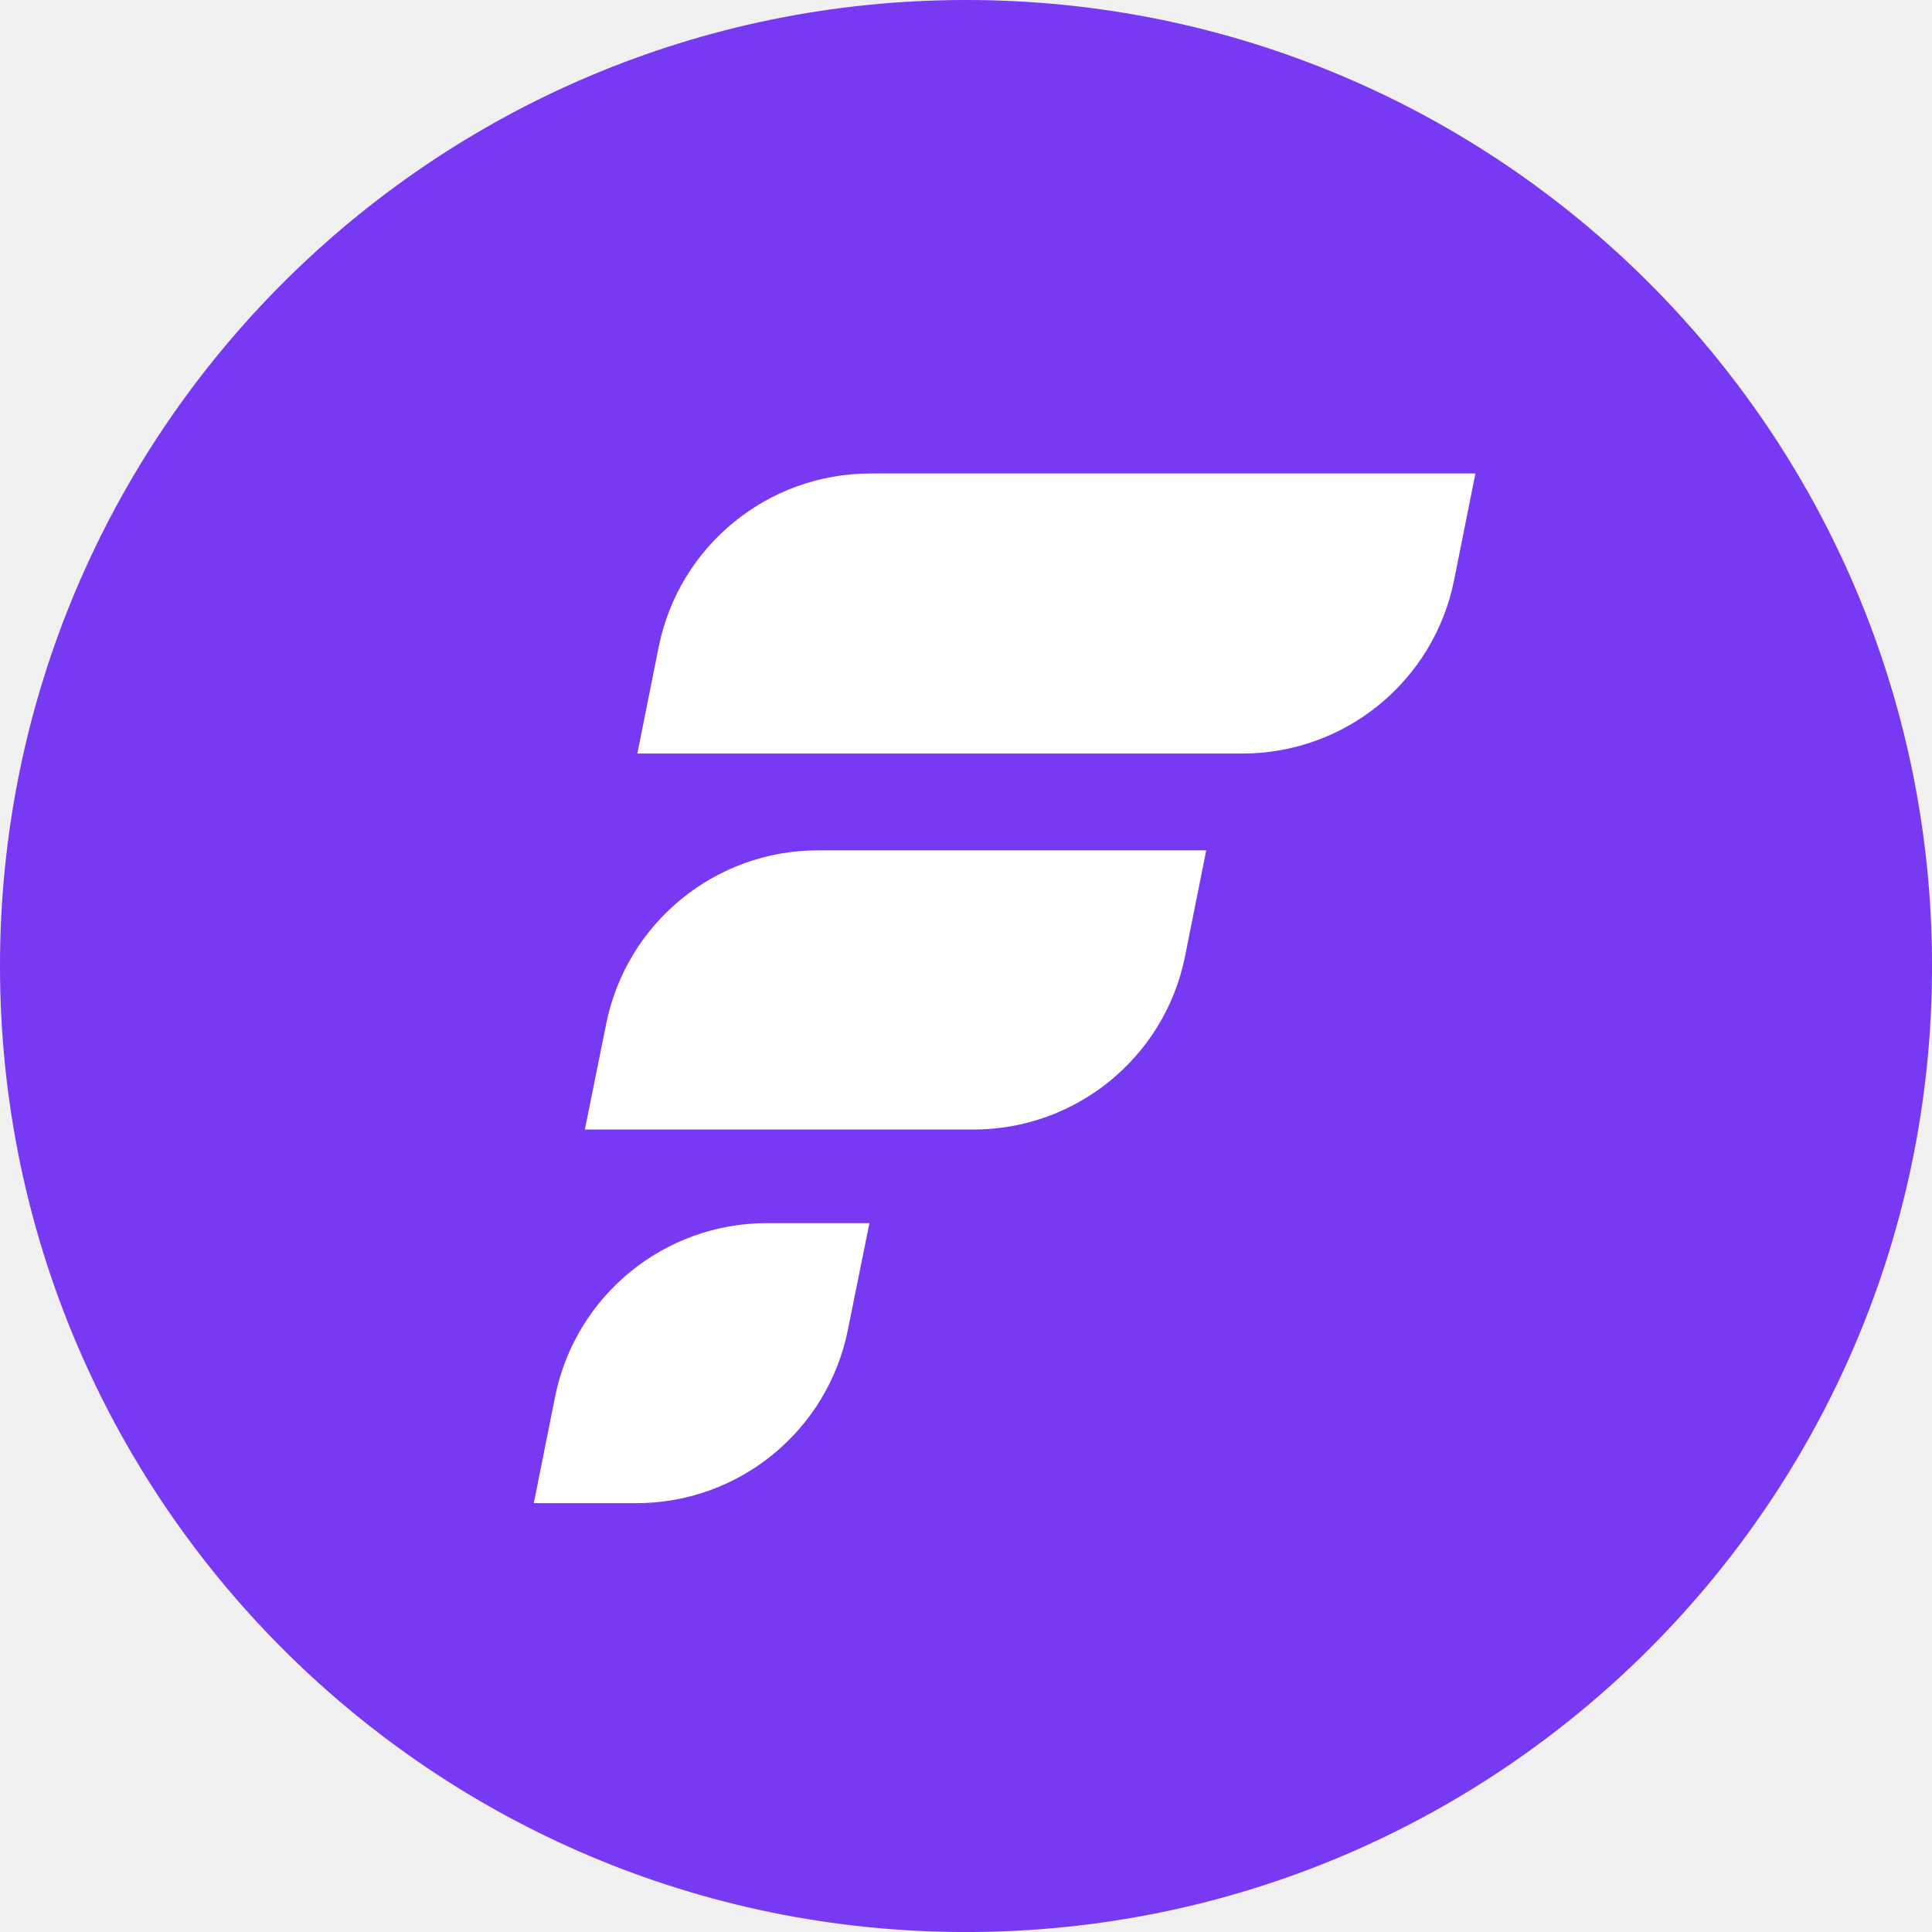
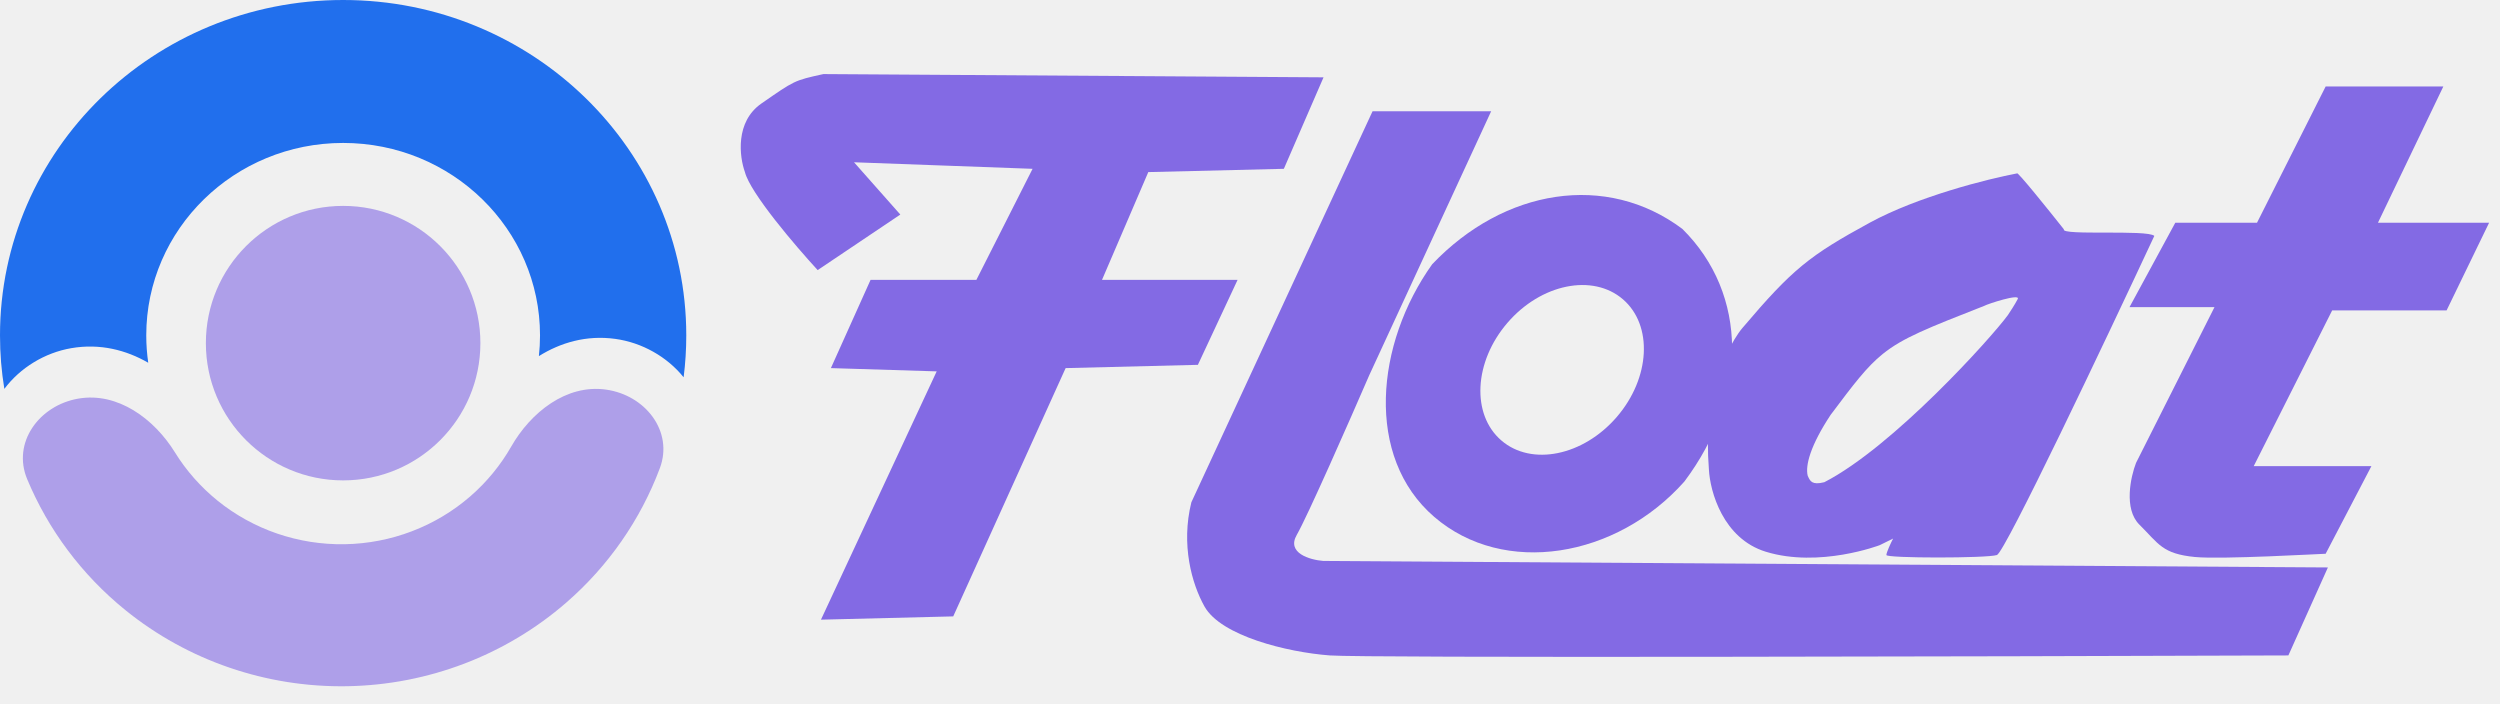
- <svg xmlns="http://www.w3.org/2000/svg" id="logo" width="61.695" height="61.695" viewBox="0 0 61.695 61.695">
-   <g id="Layer_1" data-name="Layer 1" transform="translate(0 0)">
-     <circle id="Ellipse_4" data-name="Ellipse 4" cx="30.848" cy="30.848" r="30.848" fill="#7839f3" />
-     <path id="Path_3" data-name="Path 3" d="M33.25,77.683H30l.682-3.409a6.9,6.9,0,0,1,6.762-5.534h3.273l-.688,3.409A6.887,6.887,0,0,1,33.25,77.683Z" transform="translate(-12.954 -29.682)" fill="#fff" />
-     <path id="Path_4" data-name="Path 4" d="M45.274,56.705H32.87l.682-3.381A6.9,6.9,0,0,1,40.33,47.79H52.712L52.03,51.2A6.887,6.887,0,0,1,45.274,56.705Z" transform="translate(-14.193 -20.636)" fill="#fff" />
-     <path id="Path_5" data-name="Path 5" d="M55.139,35.553H35.82l.682-3.409a6.9,6.9,0,0,1,6.762-5.534H62.582L61.9,30.019A6.892,6.892,0,0,1,55.139,35.553Z" transform="translate(-15.467 -11.49)" fill="#fff" />
-   </g>
+ <svg xmlns="http://www.w3.org/2000/svg" width="135" height="38" viewBox="0 0 135 38" fill="none">
+   <path fill-rule="evenodd" clip-rule="evenodd" d="M108.919 9.364C107.351 9.66 103.566 10.607 100.961 12.028C97.706 13.805 96.802 14.516 94.089 17.713C93.546 18.354 92.823 19.845 92.643 20.733C92.622 20.834 92.601 20.935 92.58 21.038C92.365 22.065 92.116 23.253 92.281 25.353C92.341 26.537 93.04 29.083 95.355 29.794C98.248 30.682 101.504 29.439 101.504 29.439L102.227 29.083C102.106 29.32 101.865 29.829 101.865 29.972C101.865 30.149 107.291 30.149 107.833 29.972C108.267 29.829 113.68 18.424 116.333 12.739C116.152 12.561 114.886 12.561 113.688 12.561C112.49 12.561 111.359 12.561 111.45 12.384C110.606 11.318 108.919 9.221 108.919 9.364ZM98.504 26.044C102.224 24.134 107.539 18.231 108.425 17.016C108.543 16.842 108.815 16.425 108.957 16.148C109.12 15.827 107.33 16.412 107.148 16.517C104.107 17.71 102.751 18.241 101.67 19.113C100.8 19.814 100.107 20.735 98.858 22.398C97.763 24.051 97.476 25.141 97.618 25.696C97.629 25.717 97.639 25.739 97.649 25.761C97.751 25.976 97.859 26.201 98.488 26.044L98.504 26.044Z" fill="#836AE4" />
+   <path d="M50.581 20.054L44.332 33.462L51.474 33.285L57.544 19.878L64.686 19.701L66.829 15.114H59.508L62.008 9.293L69.328 9.116L71.471 4.176C62.484 4.118 44.774 4 44.464 4C42.857 4.353 42.904 4.353 41.118 5.588C39.69 6.576 39.928 8.469 40.226 9.293C40.511 10.422 42.963 13.291 44.154 14.585L48.617 11.586L46.118 8.763L55.759 9.116L52.724 15.114H47.01L44.868 19.878L50.581 20.054Z" fill="#836AE4" />
+   <path d="M64.334 27.123L74.118 6.009H80.522L73.94 20.261C72.873 22.724 70.596 27.897 70.026 28.883C69.457 29.868 70.738 30.232 71.449 30.29L125.707 30.642L123.572 35.393C107.087 35.452 73.655 35.534 71.805 35.393C69.493 35.217 65.935 34.337 65.045 32.754C64.354 31.523 63.765 29.41 64.334 27.123Z" fill="#836AE4" />
+   <path fill-rule="evenodd" clip-rule="evenodd" d="M77.448 27.911C81.209 31.151 87.286 30.134 90.957 26.002C94.412 21.405 94.412 15.883 90.846 12.36C86.752 9.292 81.23 10.183 77.338 14.269C74.282 18.555 73.688 24.671 77.448 27.911ZM81.072 23.784C82.701 25.189 85.493 24.62 87.306 22.516C89.12 20.411 89.268 17.566 87.638 16.162C86.008 14.758 83.217 15.326 81.404 17.43C79.59 19.535 79.442 22.38 81.072 23.784Z" fill="#836AE4" />
+   <path d="M121.878 12.029L125.585 4.67H131.94L128.409 12.029H134.411L132.117 16.76H125.938L121.701 25.171H128.056L125.585 29.903C125.409 29.903 119.94 30.218 118.524 30.078C116.759 29.903 116.582 29.377 115.523 28.326C114.676 27.484 115.052 25.756 115.346 24.996L119.583 16.585H114.993L117.465 12.029H121.878Z" fill="#836AE4" />
+   <path d="M18.529 25.941C14.436 25.941 11.117 22.623 11.117 18.529C11.117 14.436 14.436 11.118 18.529 11.118C22.623 11.118 25.941 14.436 25.941 18.529C25.941 22.623 22.623 25.941 18.529 25.941Z" fill="#836AE4" fill-opacity="0.6" />
+   <path d="M4.23 21.525C2.106 21.892 0.649 23.907 1.465 25.868C2.604 28.605 4.42 31.044 6.775 32.95C10.142 35.675 14.389 37.131 18.753 37.056C23.116 36.981 27.309 35.381 30.577 32.542C32.863 30.557 34.591 28.057 35.632 25.282C36.377 23.295 34.85 21.331 32.714 21.037C30.578 20.742 28.66 22.268 27.605 24.116C27.033 25.117 26.29 26.025 25.401 26.798C23.525 28.427 21.12 29.345 18.616 29.388C16.113 29.431 13.676 28.596 11.744 27.032C10.828 26.29 10.053 25.408 9.446 24.427C8.326 22.617 6.355 21.157 4.23 21.525Z" fill="#836AE4" fill-opacity="0.6" />
+   <path d="M36.916 20.373C37.01 19.632 37.059 18.876 37.059 18.11C37.059 8.108 28.763 0 18.529 0C8.296 0 0 8.108 0 18.11C0 19.094 0.08 20.059 0.235 21C1.086 19.861 2.414 19.048 3.849 18.801C5.401 18.534 6.812 18.901 8.005 19.589C7.935 19.106 7.898 18.612 7.898 18.11C7.898 12.371 12.658 7.719 18.529 7.719C24.401 7.719 29.161 12.371 29.161 18.11C29.161 18.488 29.14 18.862 29.1 19.23C30.267 18.502 31.665 18.085 33.226 18.3C34.668 18.498 36.024 19.265 36.916 20.373Z" fill="#216FED" />
</svg>
